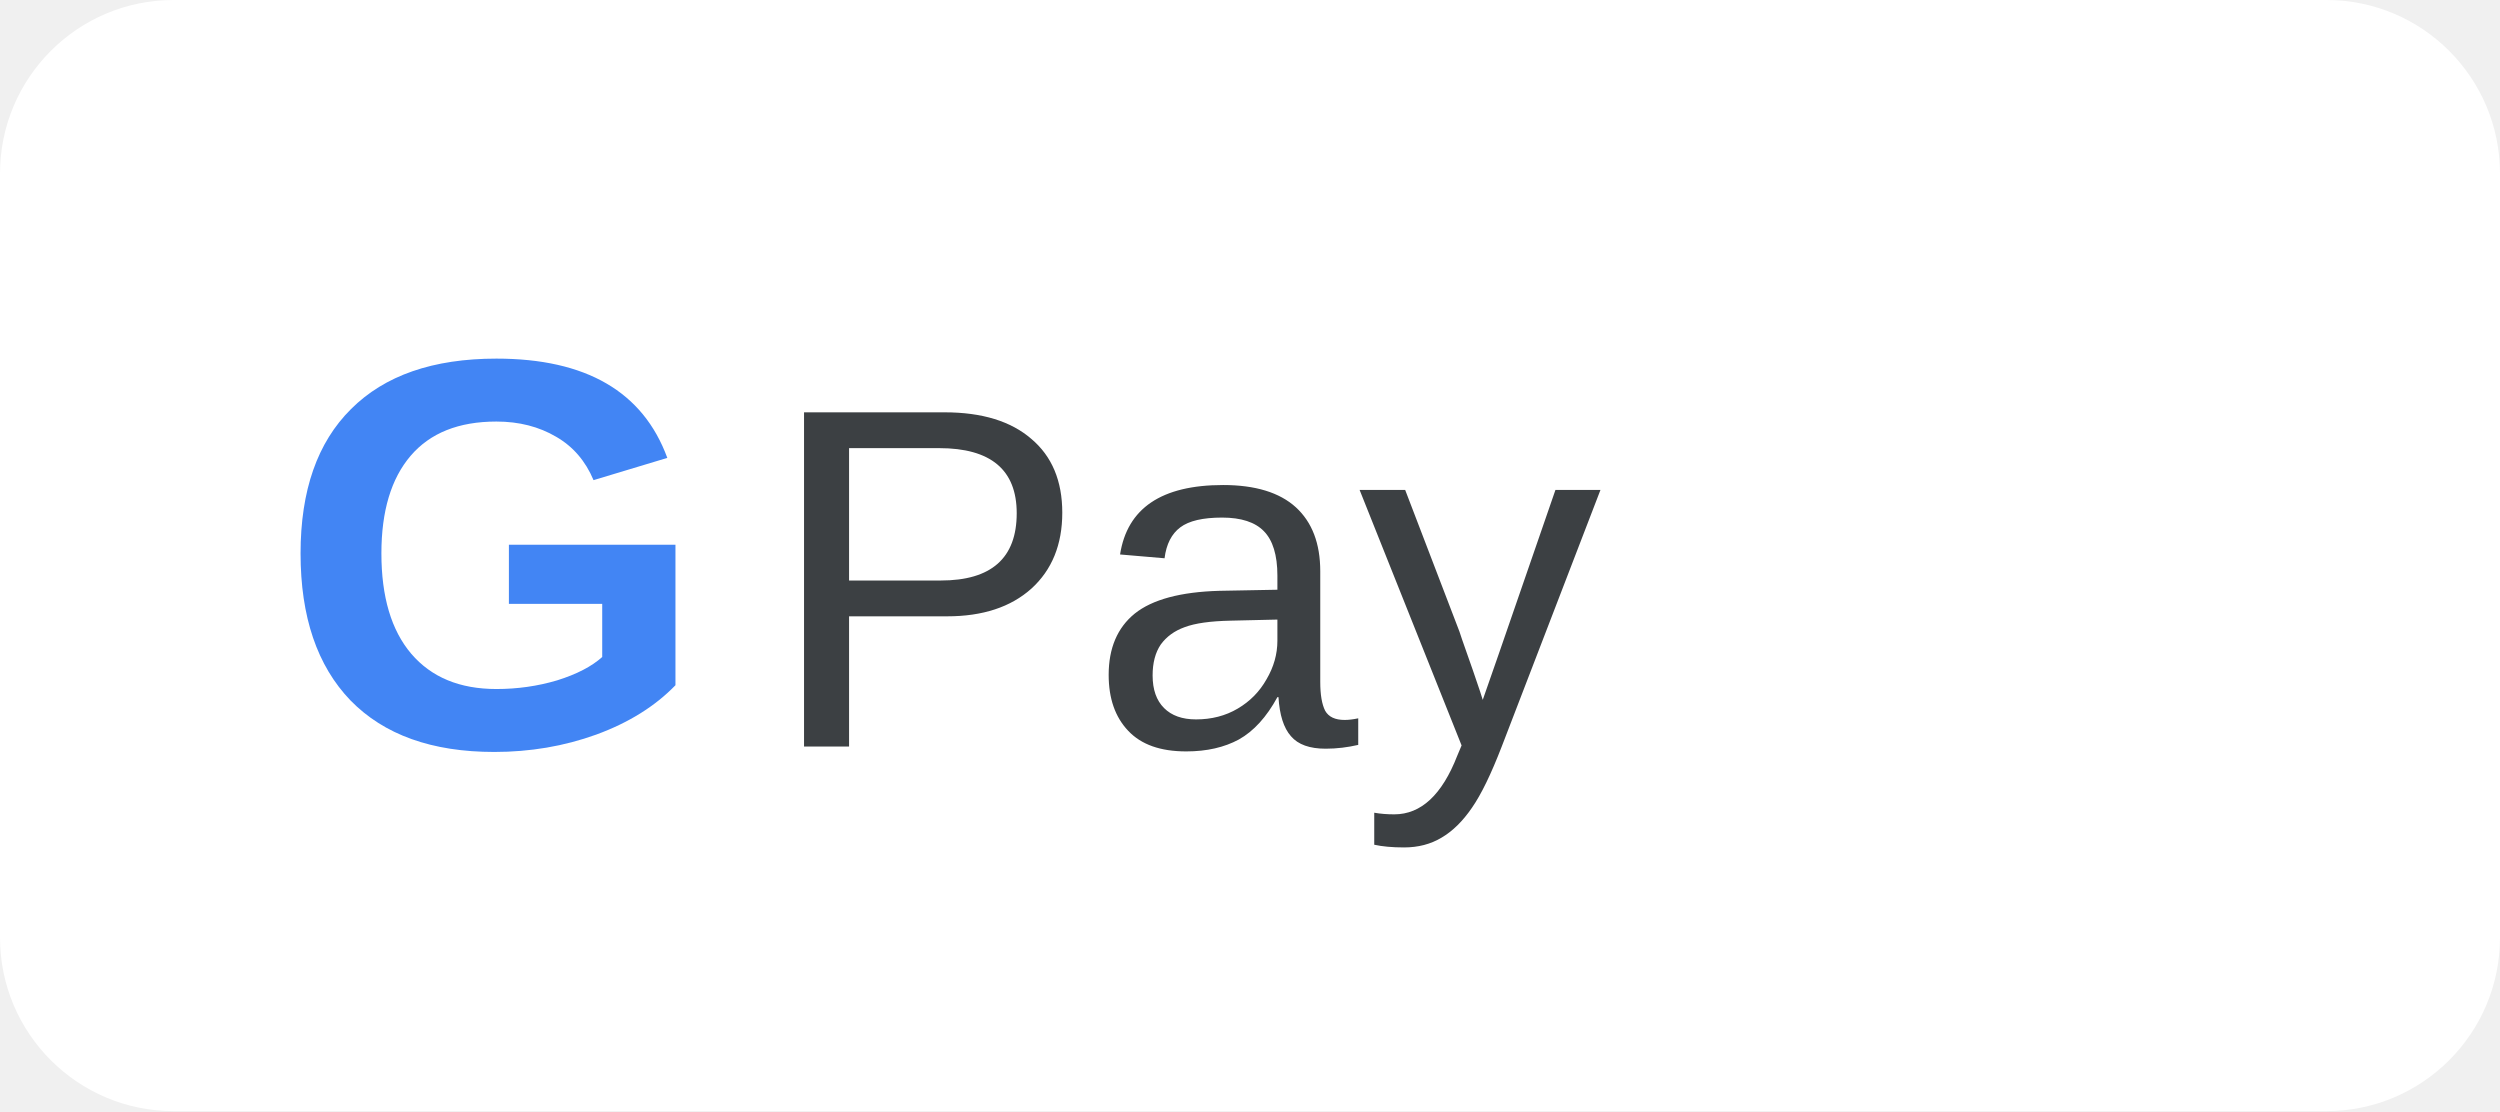
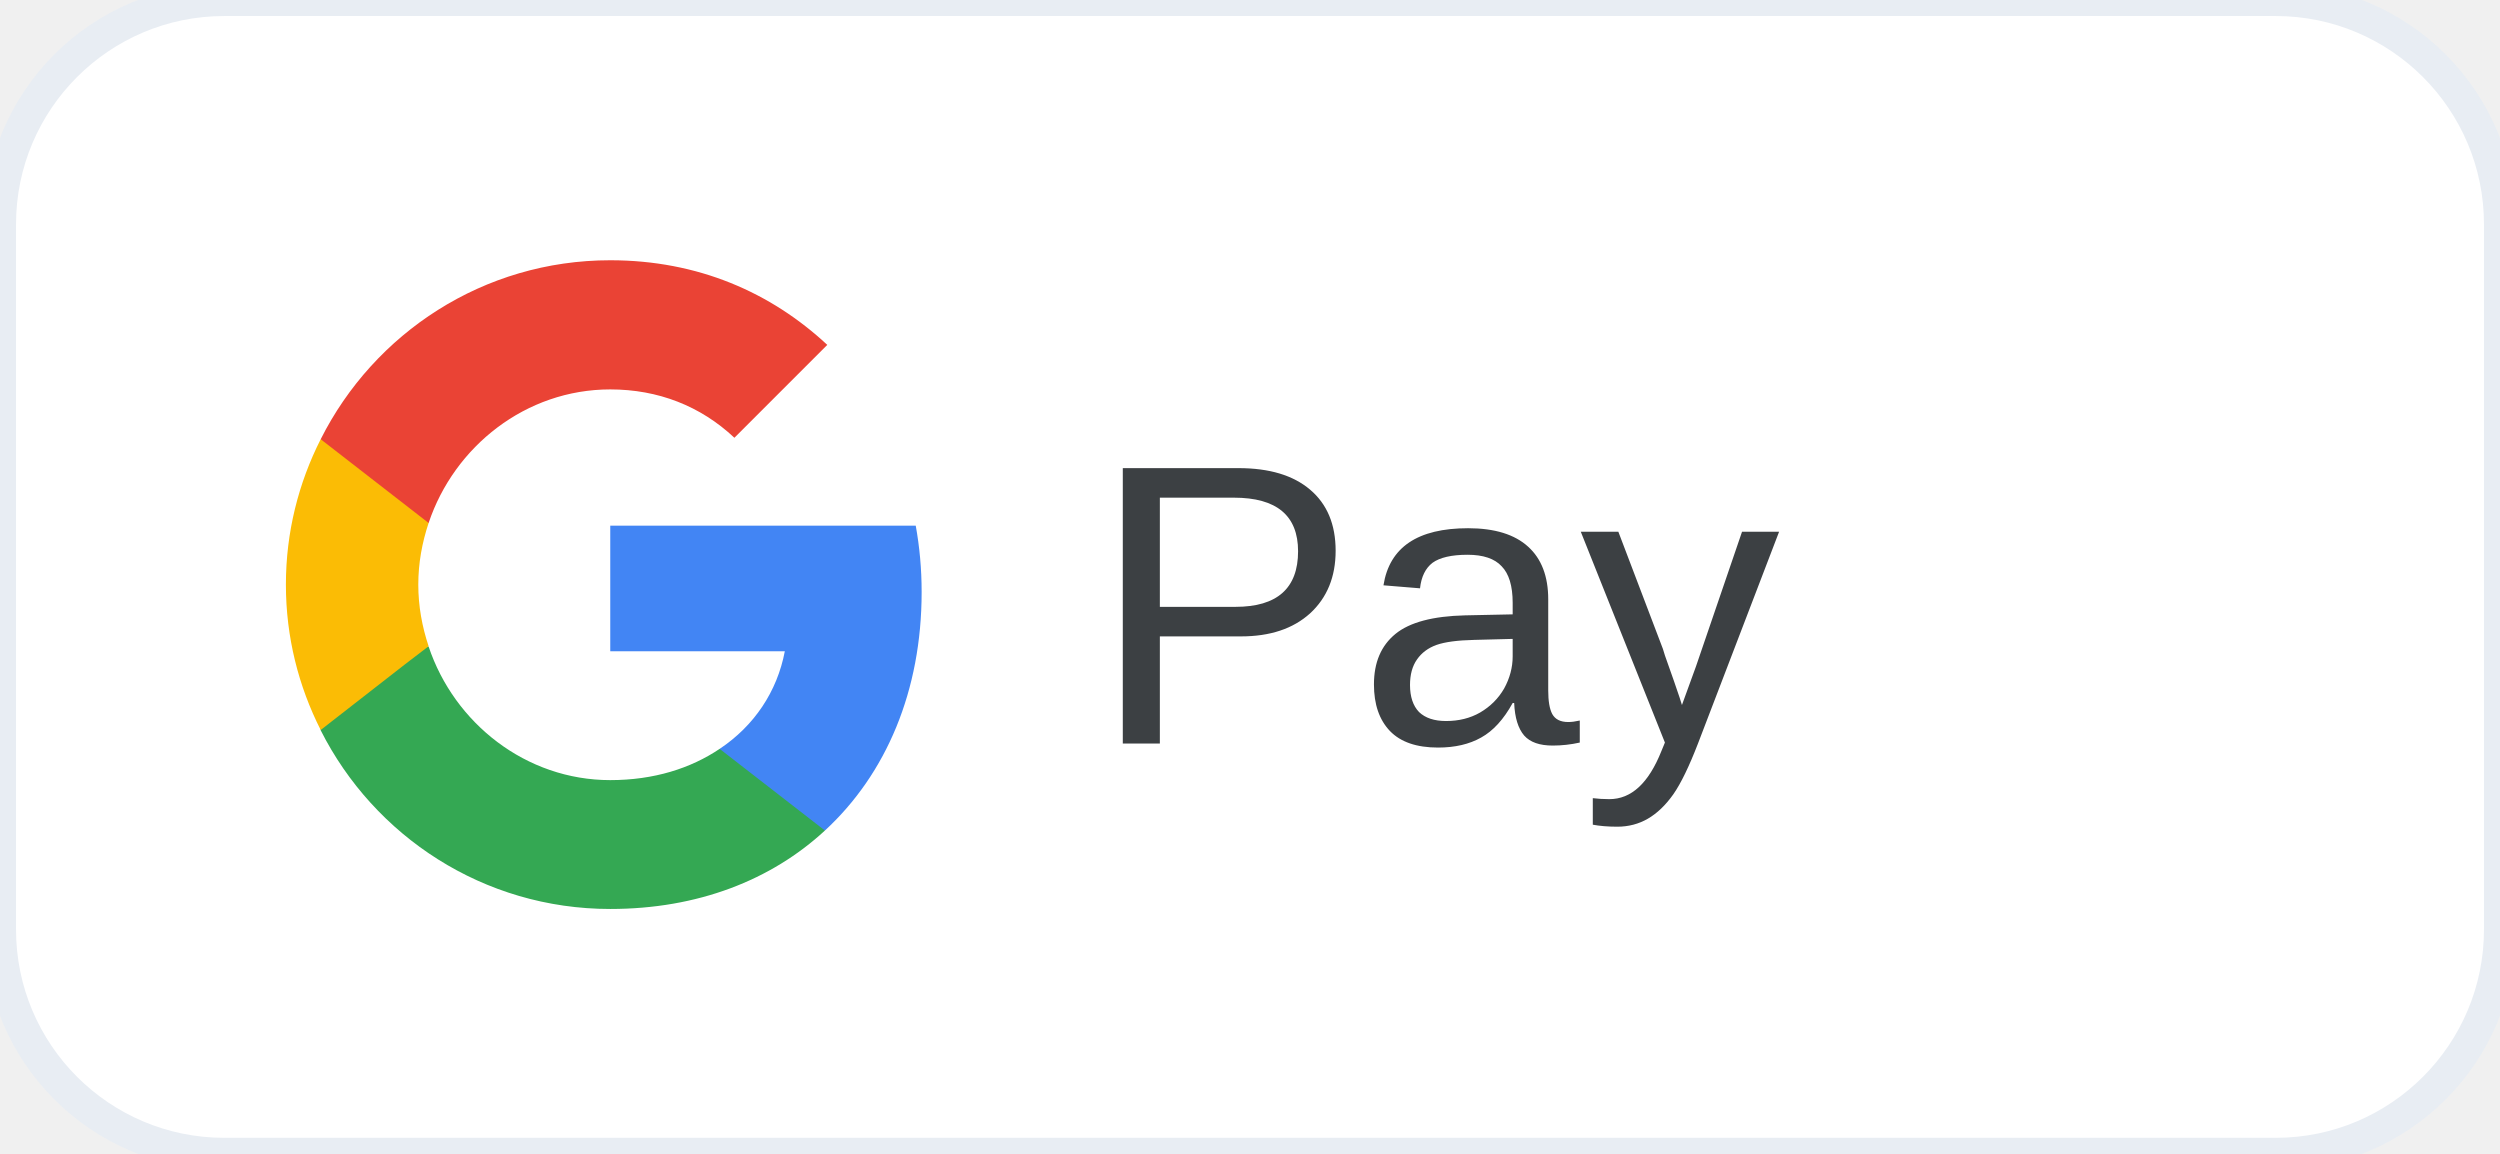
- <svg xmlns="http://www.w3.org/2000/svg" viewBox="0 0 72 32" role="img" aria-label="Google Pay">
-   <rect width="72" height="32" rx="5" fill="#fff" />
-   <text x="8" y="21.5" fill="#4285F4" font-size="16" font-weight="700" font-family="Arial, Helvetica, sans-serif">G</text>
-   <text x="22" y="21.5" fill="#3C4043" font-size="14" font-weight="500" font-family="Arial, Helvetica, sans-serif">Pay</text>
+ <svg xmlns="http://www.w3.org/2000/svg" viewBox="0 0 78 36" role="img" aria-label="Google Pay">
+   <rect width="78" height="36" rx="7" fill="#fff" stroke="#E8EDF3" />
+   <g transform="translate(8 7.2) scale(.92)">
+     <path fill="#4285F4" d="M22.56 12.25c0-.78-.07-1.53-.2-2.25H12v4.26h5.92c-.26 1.37-1.04 2.53-2.21 3.31v2.77h3.57c2.08-1.92 3.28-4.74 3.28-8.09z" />
+     <path fill="#34A853" d="M12 23c2.97 0 5.46-.98 7.28-2.66l-3.57-2.77c-.98.66-2.23 1.06-3.71 1.06-2.86 0-5.29-1.93-6.16-4.53H2.18v2.84C3.99 20.53 7.7 23 12 23z" />
+     <path fill="#FBBC05" d="M5.84 14.09c-.22-.66-.35-1.36-.35-2.09s.13-1.43.35-2.09V7.07H2.18C1.43 8.55 1 10.22 1 12s.43 3.45 1.18 4.93l2.85-2.22.81-.62z" />
+     <path fill="#EA4335" d="M12 5.38c1.62 0 3.06.56 4.21 1.64l3.15-3.15C17.45 2.09 14.97 1 12 1 7.7 1 3.99 3.47 2.18 7.07l3.66 2.84c.87-2.6 3.3-4.53 6.16-4.53z" />
+   </g>
+   <text x="34" y="23.2" fill="#3C4043" font-size="12.5" font-weight="500" font-family="Arial, Helvetica, sans-serif">Pay</text>
</svg>
